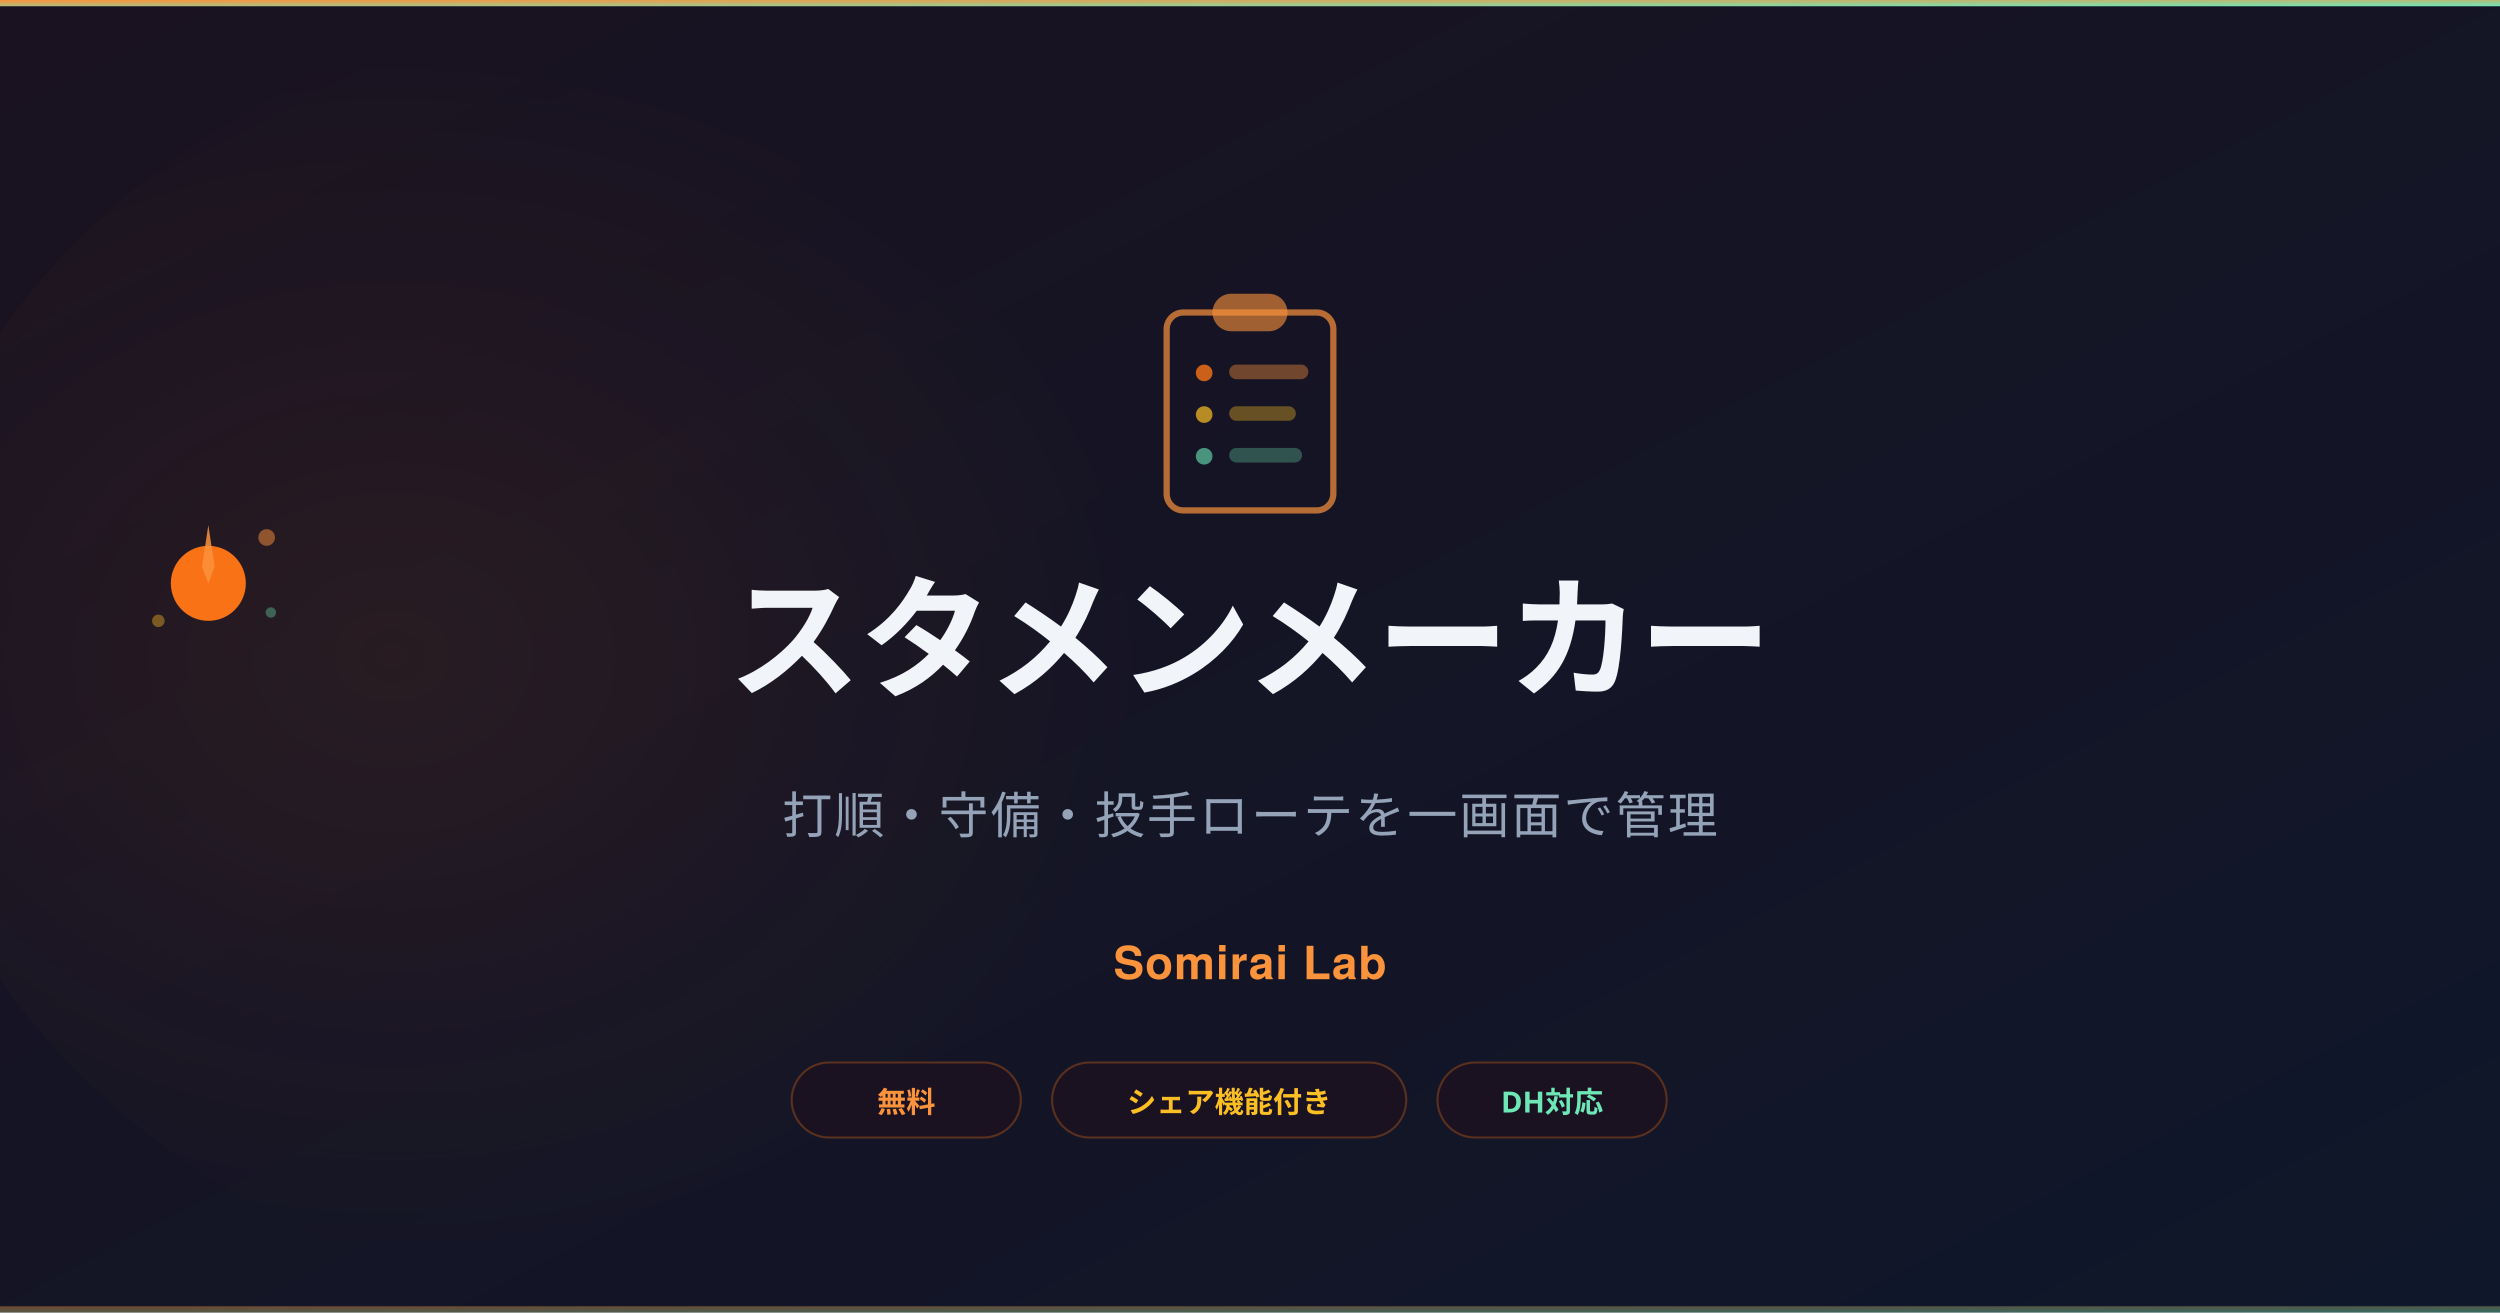
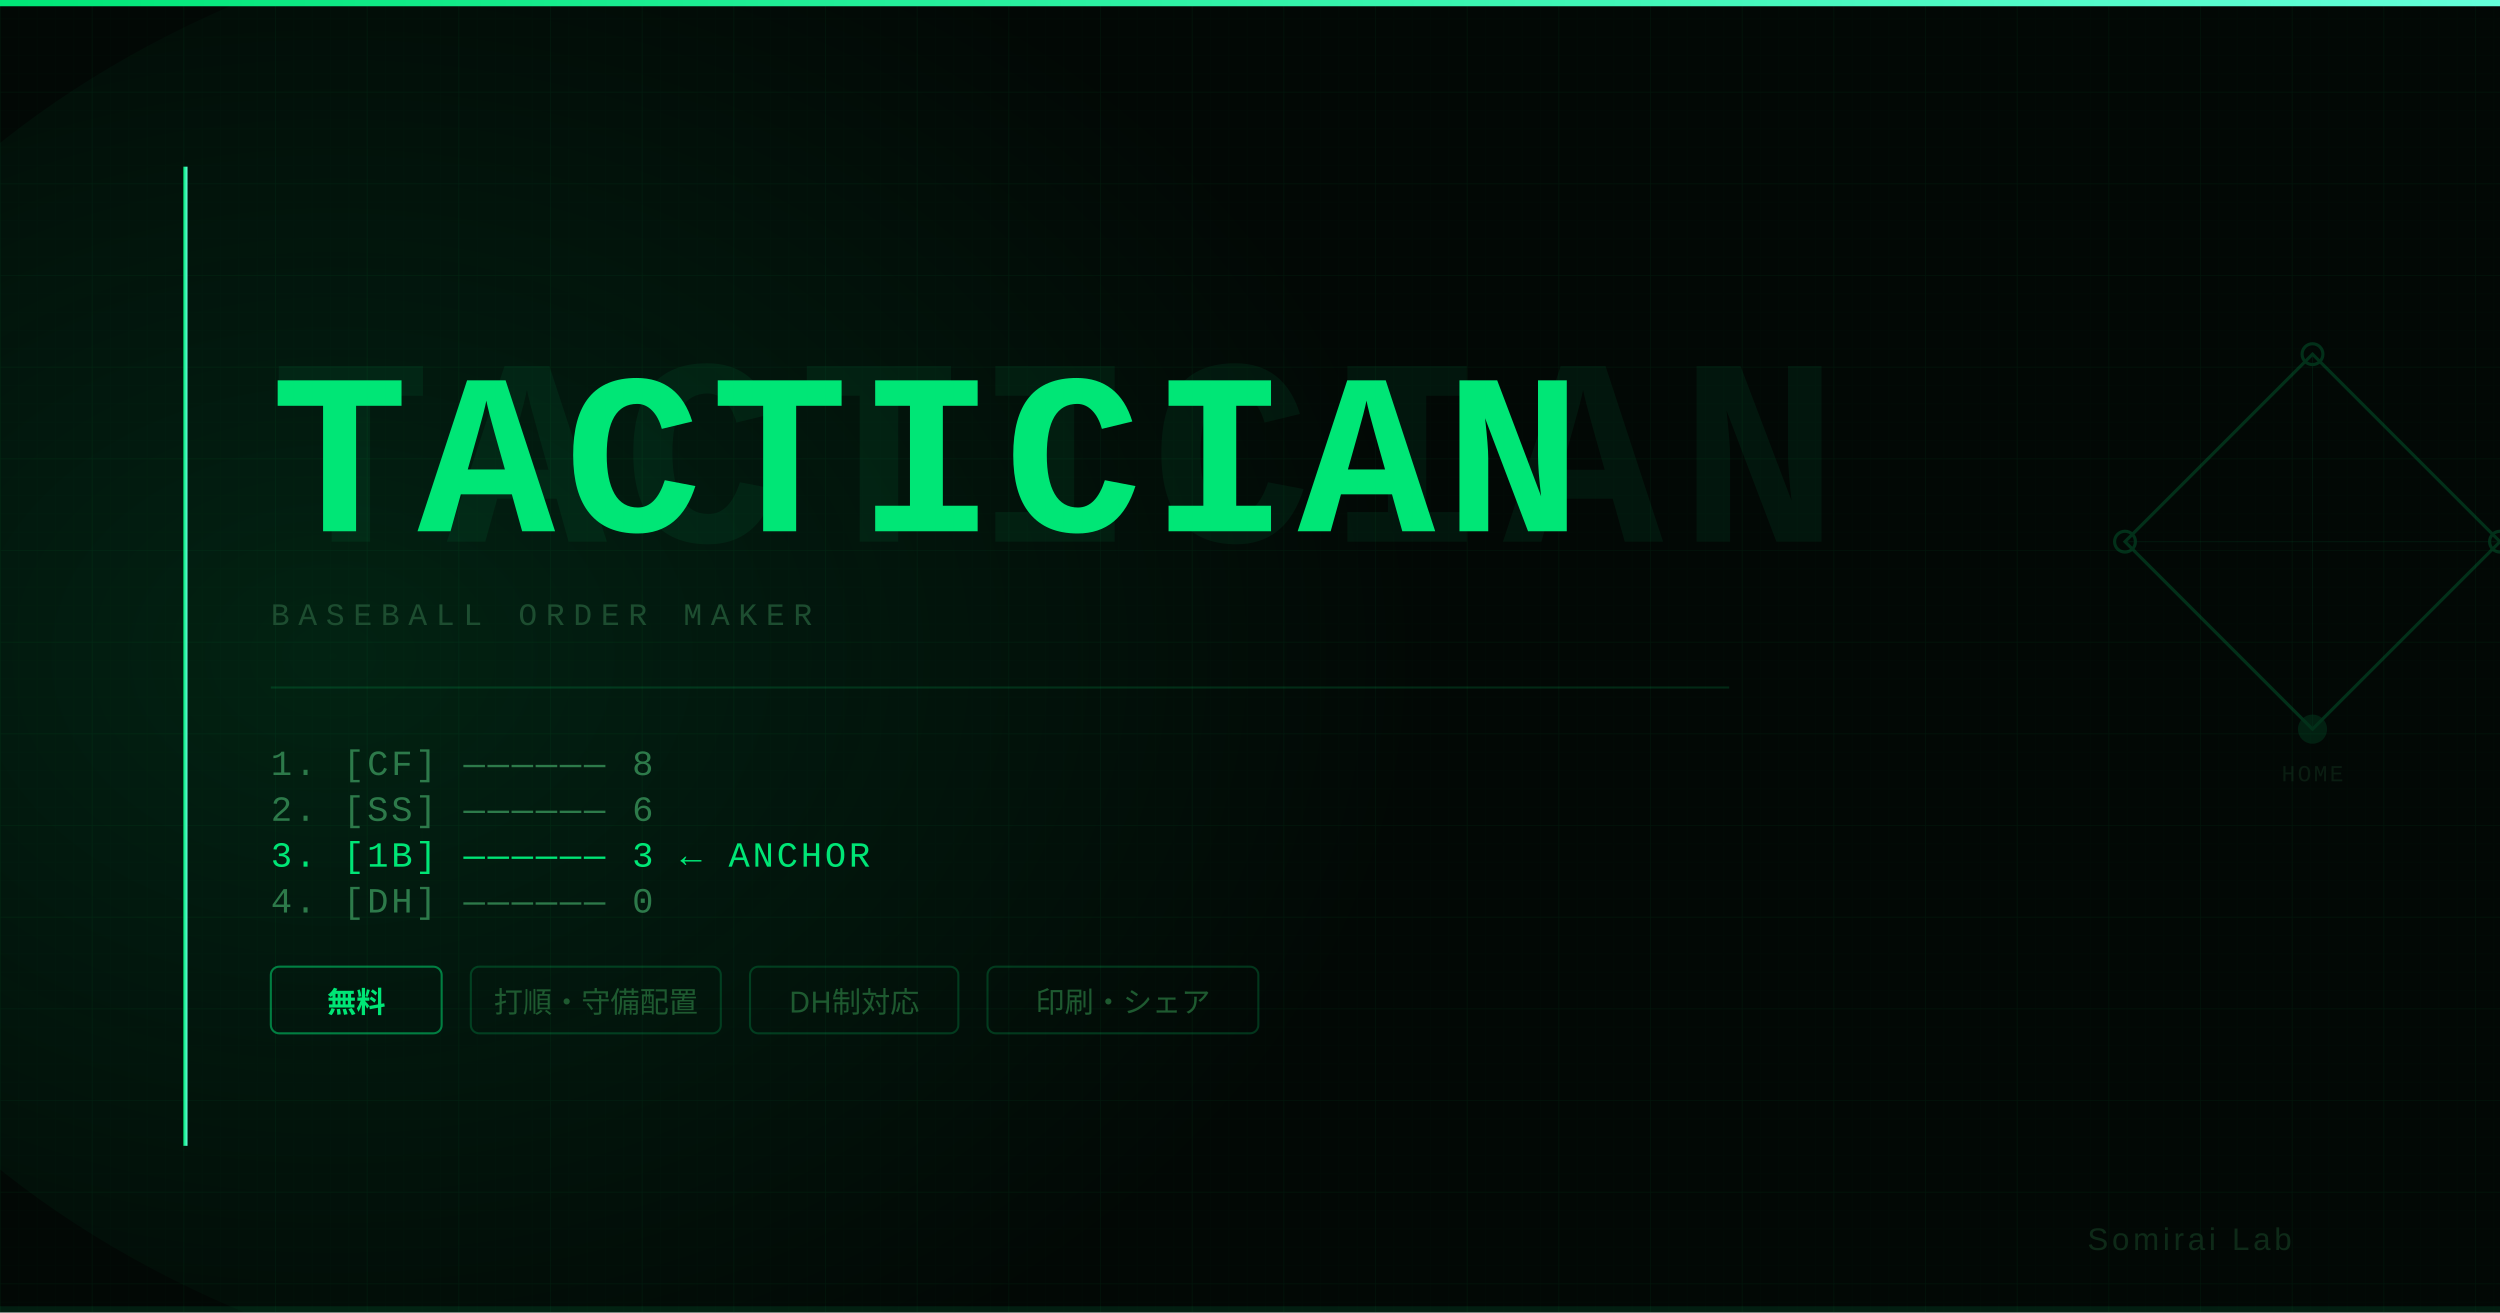
<svg xmlns="http://www.w3.org/2000/svg" viewBox="0 0 1200 630">
  <defs>
-     <linearGradient id="bgG" x1="0%" y1="0%" x2="100%" y2="100%">
-       <stop offset="0%" stop-color="#1a1220" />
-       <stop offset="100%" stop-color="#0f172a" />
+     <pattern id="grid" width="44" height="44" patternUnits="userSpaceOnUse">
+       <path d="M44 0L0 0 0 44" fill="none" stroke="rgba(0,230,118,0.05)" stroke-width="0.6" />
+     </pattern>
+     <pattern id="minigrid" width="8.8" height="8.8" patternUnits="userSpaceOnUse">
+       <path d="M8.8 0L0 0 0 8.8" fill="none" stroke="rgba(0,230,118,0.025)" stroke-width="0.4" />
+     </pattern>
+     <linearGradient id="ag" x1="0%" y1="0%" x2="100%" y2="0%">
+       <stop offset="0%" stop-color="#00e676" />
+       <stop offset="100%" stop-color="#64ffda" />
    </linearGradient>
-     <linearGradient id="obG" x1="0%" y1="0%" x2="100%" y2="100%">
-       <stop offset="0%" stop-color="#fb923c" />
-       <stop offset="100%" stop-color="#6ee7b7" />
-     </linearGradient>
-     <radialGradient id="glR" cx="30%" cy="50%" r="45%">
-       <stop offset="0%" stop-color="#f97316" stop-opacity="0.08" />
-       <stop offset="100%" stop-color="#f97316" stop-opacity="0" />
+     <radialGradient id="glow" cx="30%" cy="50%" r="55%">
+       <stop offset="0%" stop-color="#00e676" stop-opacity="0.12" />
+       <stop offset="100%" stop-color="#00e676" stop-opacity="0" />
    </radialGradient>
  </defs>
-   <rect width="1200" height="630" fill="url(#bgG)" />
-   <ellipse cx="350" cy="315" rx="400" ry="320" fill="url(#glR)" />
-   <rect x="0" y="0" width="1200" height="3" fill="url(#obG)" />
-   <rect x="0" y="627" width="1200" height="3" fill="url(#obG)" opacity="0.4" />
-   <g transform="translate(100, 280)">
-     <circle cx="0" cy="0" r="18" fill="#f97316" />
-     <path d="M0 -28 L3 -8 L0 0 L-3 -8Z" fill="#fb923c" opacity=".85" />
-     <circle cx="28" cy="-22" r="4" fill="#fb923c" opacity=".5" />
-     <circle cx="-24" cy="18" r="3" fill="#fbbf24" opacity=".4" />
-     <circle cx="30" cy="14" r="2.5" fill="#6ee7b7" opacity=".35" />
-   </g>
-   <g transform="translate(600, 165)">
-     <rect x="-40" y="-15" width="80" height="95" rx="8" fill="none" stroke="#fb923c" stroke-width="3" opacity=".7" />
-     <rect x="-18" y="-24" width="36" height="18" rx="9" fill="#fb923c" opacity=".6" />
-     <circle cx="-22" cy="14" r="4" fill="#f97316" opacity=".8" />
-     <rect x="-10" y="10" width="38" height="7" rx="3.5" fill="#fb923c" opacity=".4" />
-     <circle cx="-22" cy="34" r="4" fill="#fbbf24" opacity=".7" />
-     <rect x="-10" y="30" width="32" height="7" rx="3.5" fill="#fbbf24" opacity=".35" />
-     <circle cx="-22" cy="54" r="4" fill="#6ee7b7" opacity=".6" />
-     <rect x="-10" y="50" width="35" height="7" rx="3.5" fill="#6ee7b7" opacity=".3" />
-   </g>
-   <text x="600" y="330" text-anchor="middle" font-family="'Hiragino Sans','Noto Sans JP',sans-serif" font-size="64" font-weight="800" fill="#f1f5f9" letter-spacing="-1">スタメンメーカー</text>
-   <text x="600" y="400" text-anchor="middle" font-family="'Hiragino Sans','Noto Sans JP',sans-serif" font-size="24" fill="#94a3b8" letter-spacing="1">打順・守備・投手ローテを一画面で管理</text>
-   <text x="600" y="470" text-anchor="middle" font-family="'DM Sans','Helvetica Neue',sans-serif" font-size="22" fill="#fb923c" font-weight="700" letter-spacing="0.5">Somirai Lab</text>
-   <g transform="translate(600, 510)">
-     <rect x="-220" y="0" width="110" height="36" rx="18" fill="#1a1220" stroke="#f97316" stroke-width="1" stroke-opacity=".3" />
-     <text x="-165" y="24" text-anchor="middle" font-family="sans-serif" font-size="14" fill="#fb923c" font-weight="600">無料</text>
-     <rect x="-95" y="0" width="170" height="36" rx="18" fill="#1a1220" stroke="#f97316" stroke-width="1" stroke-opacity=".3" />
-     <text x="-10" y="24" text-anchor="middle" font-family="sans-serif" font-size="14" fill="#fbbf24" font-weight="600">シェア機能付き</text>
-     <rect x="90" y="0" width="110" height="36" rx="18" fill="#1a1220" stroke="#f97316" stroke-width="1" stroke-opacity=".3" />
-     <text x="145" y="24" text-anchor="middle" font-family="sans-serif" font-size="14" fill="#6ee7b7" font-weight="600">DH対応</text>
+   <rect width="1200" height="630" fill="#020805" />
+   <rect width="1200" height="630" fill="url(#minigrid)" />
+   <rect width="1200" height="630" fill="url(#grid)" />
+   <ellipse cx="350" cy="315" rx="480" ry="360" fill="url(#glow)" />
+   <rect x="0" y="0" width="1200" height="3" fill="url(#ag)" />
+   <rect x="0" y="627" width="1200" height="3" fill="#00e676" opacity="0.1" />
+   <rect x="88" y="80" width="2" height="470" fill="url(#ag)" />
+   <text x="130" y="260" font-family="'Courier New','Lucida Console',monospace" font-size="128" font-weight="900" fill="#00e676" opacity="0.07" letter-spacing="0.06em">TACTICIAN</text>
+   <text x="130" y="255" font-family="'Courier New','Lucida Console',monospace" font-size="110" font-weight="900" fill="#00e676" letter-spacing="0.04em" text-shadow="0 0 20px #00e676">TACTICIAN</text>
+   <text x="130" y="300" font-family="'Courier New',monospace" font-size="15" fill="#1d4d30" letter-spacing="0.28em">BASEBALL ORDER MAKER</text>
+   <line x1="130" y1="330" x2="830" y2="330" stroke="#00e676" stroke-width="1" stroke-opacity="0.15" />
+   <text x="130" y="372" font-family="'Courier New',monospace" font-size="17" fill="#2d7a4a" letter-spacing="0.08em">1. [CF] ——————  8</text>
+   <text x="130" y="394" font-family="'Courier New',monospace" font-size="17" fill="#2d7a4a" letter-spacing="0.08em">2. [SS] ——————  6</text>
+   <text x="130" y="416" font-family="'Courier New',monospace" font-size="17" fill="#00e676" letter-spacing="0.08em">3. [1B] ——————  3    ← ANCHOR</text>
+   <text x="130" y="438" font-family="'Courier New',monospace" font-size="17" fill="#2d7a4a" letter-spacing="0.08em">4. [DH] ——————  0</text>
+   <rect x="130" y="464" width="82" height="32" rx="4" fill="none" stroke="#00e676" stroke-width="1" stroke-opacity="0.5" />
+   <text x="171" y="486" text-anchor="middle" font-family="sans-serif" font-size="14" fill="#00e676" font-weight="600">無料</text>
+   <rect x="226" y="464" width="120" height="32" rx="4" fill="none" stroke="#00e676" stroke-width="1" stroke-opacity="0.2" />
+   <text x="286" y="486" text-anchor="middle" font-family="sans-serif" font-size="14" fill="#1e5a30">打順・守備配置</text>
+   <rect x="360" y="464" width="100" height="32" rx="4" fill="none" stroke="#00e676" stroke-width="1" stroke-opacity="0.2" />
+   <text x="410" y="486" text-anchor="middle" font-family="sans-serif" font-size="14" fill="#1e5a30">DH制対応</text>
+   <rect x="474" y="464" width="130" height="32" rx="4" fill="none" stroke="#00e676" stroke-width="1" stroke-opacity="0.2" />
+   <text x="539" y="486" text-anchor="middle" font-family="sans-serif" font-size="14" fill="#1e5a30">印刷・シェア</text>
+   <text x="1100" y="600" text-anchor="end" font-family="'Helvetica Neue','Arial',sans-serif" font-size="15" fill="#0e2a18" letter-spacing="0.12em">Somirai Lab</text>
+   <g transform="translate(1010, 160)" opacity="0.18">
+     <polygon points="100,10 190,100 100,190 10,100" fill="none" stroke="#00e676" stroke-width="1.5" />
+     <line x1="100" y1="10" x2="100" y2="190" stroke="#00e676" stroke-width="0.5" stroke-opacity="0.4" />
+     <line x1="10" y1="100" x2="190" y2="100" stroke="#00e676" stroke-width="0.5" stroke-opacity="0.4" />
+     <circle cx="100" cy="10" r="5" fill="none" stroke="#00e676" stroke-width="1.5" />
+     <circle cx="190" cy="100" r="5" fill="none" stroke="#00e676" stroke-width="1.5" />
+     <circle cx="100" cy="190" r="7" fill="#00e676" opacity="0.6" />
+     <circle cx="10" cy="100" r="5" fill="none" stroke="#00e676" stroke-width="1.5" />
+     <text x="100" y="215" text-anchor="middle" font-family="'Courier New',monospace" font-size="11" fill="#2d7a4a" letter-spacing="0.1em">HOME</text>
  </g>
</svg>
